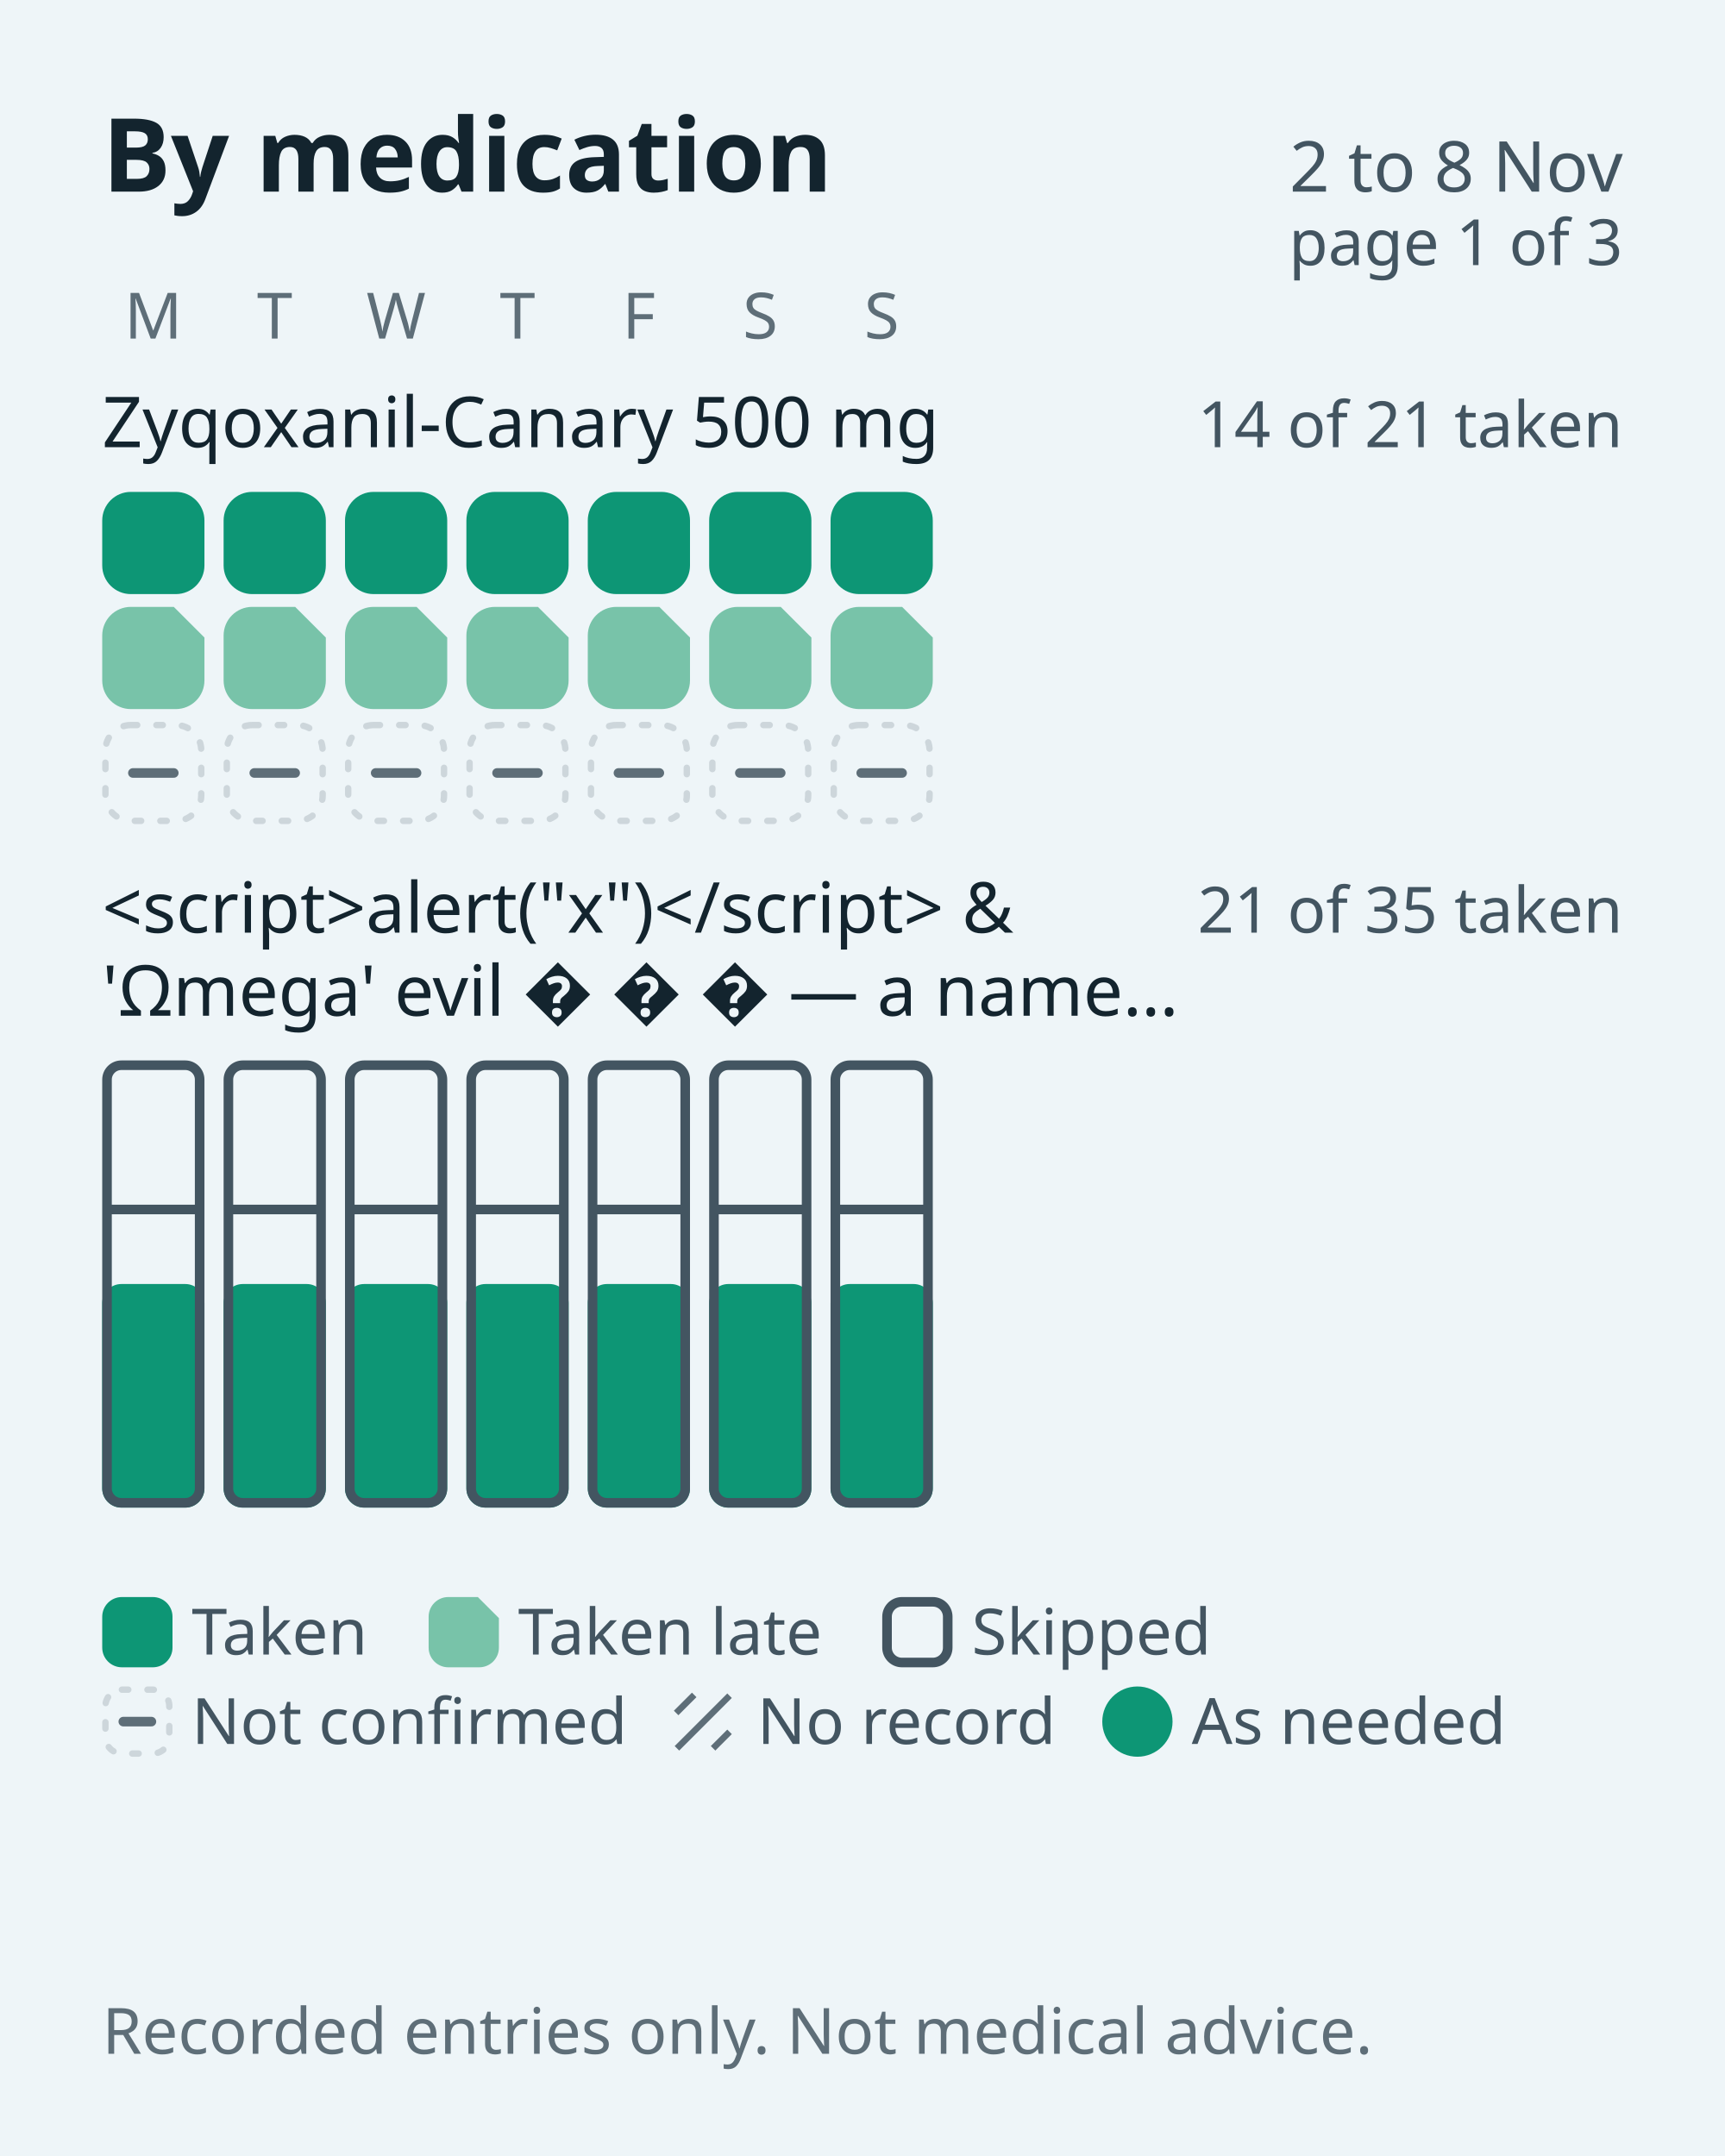
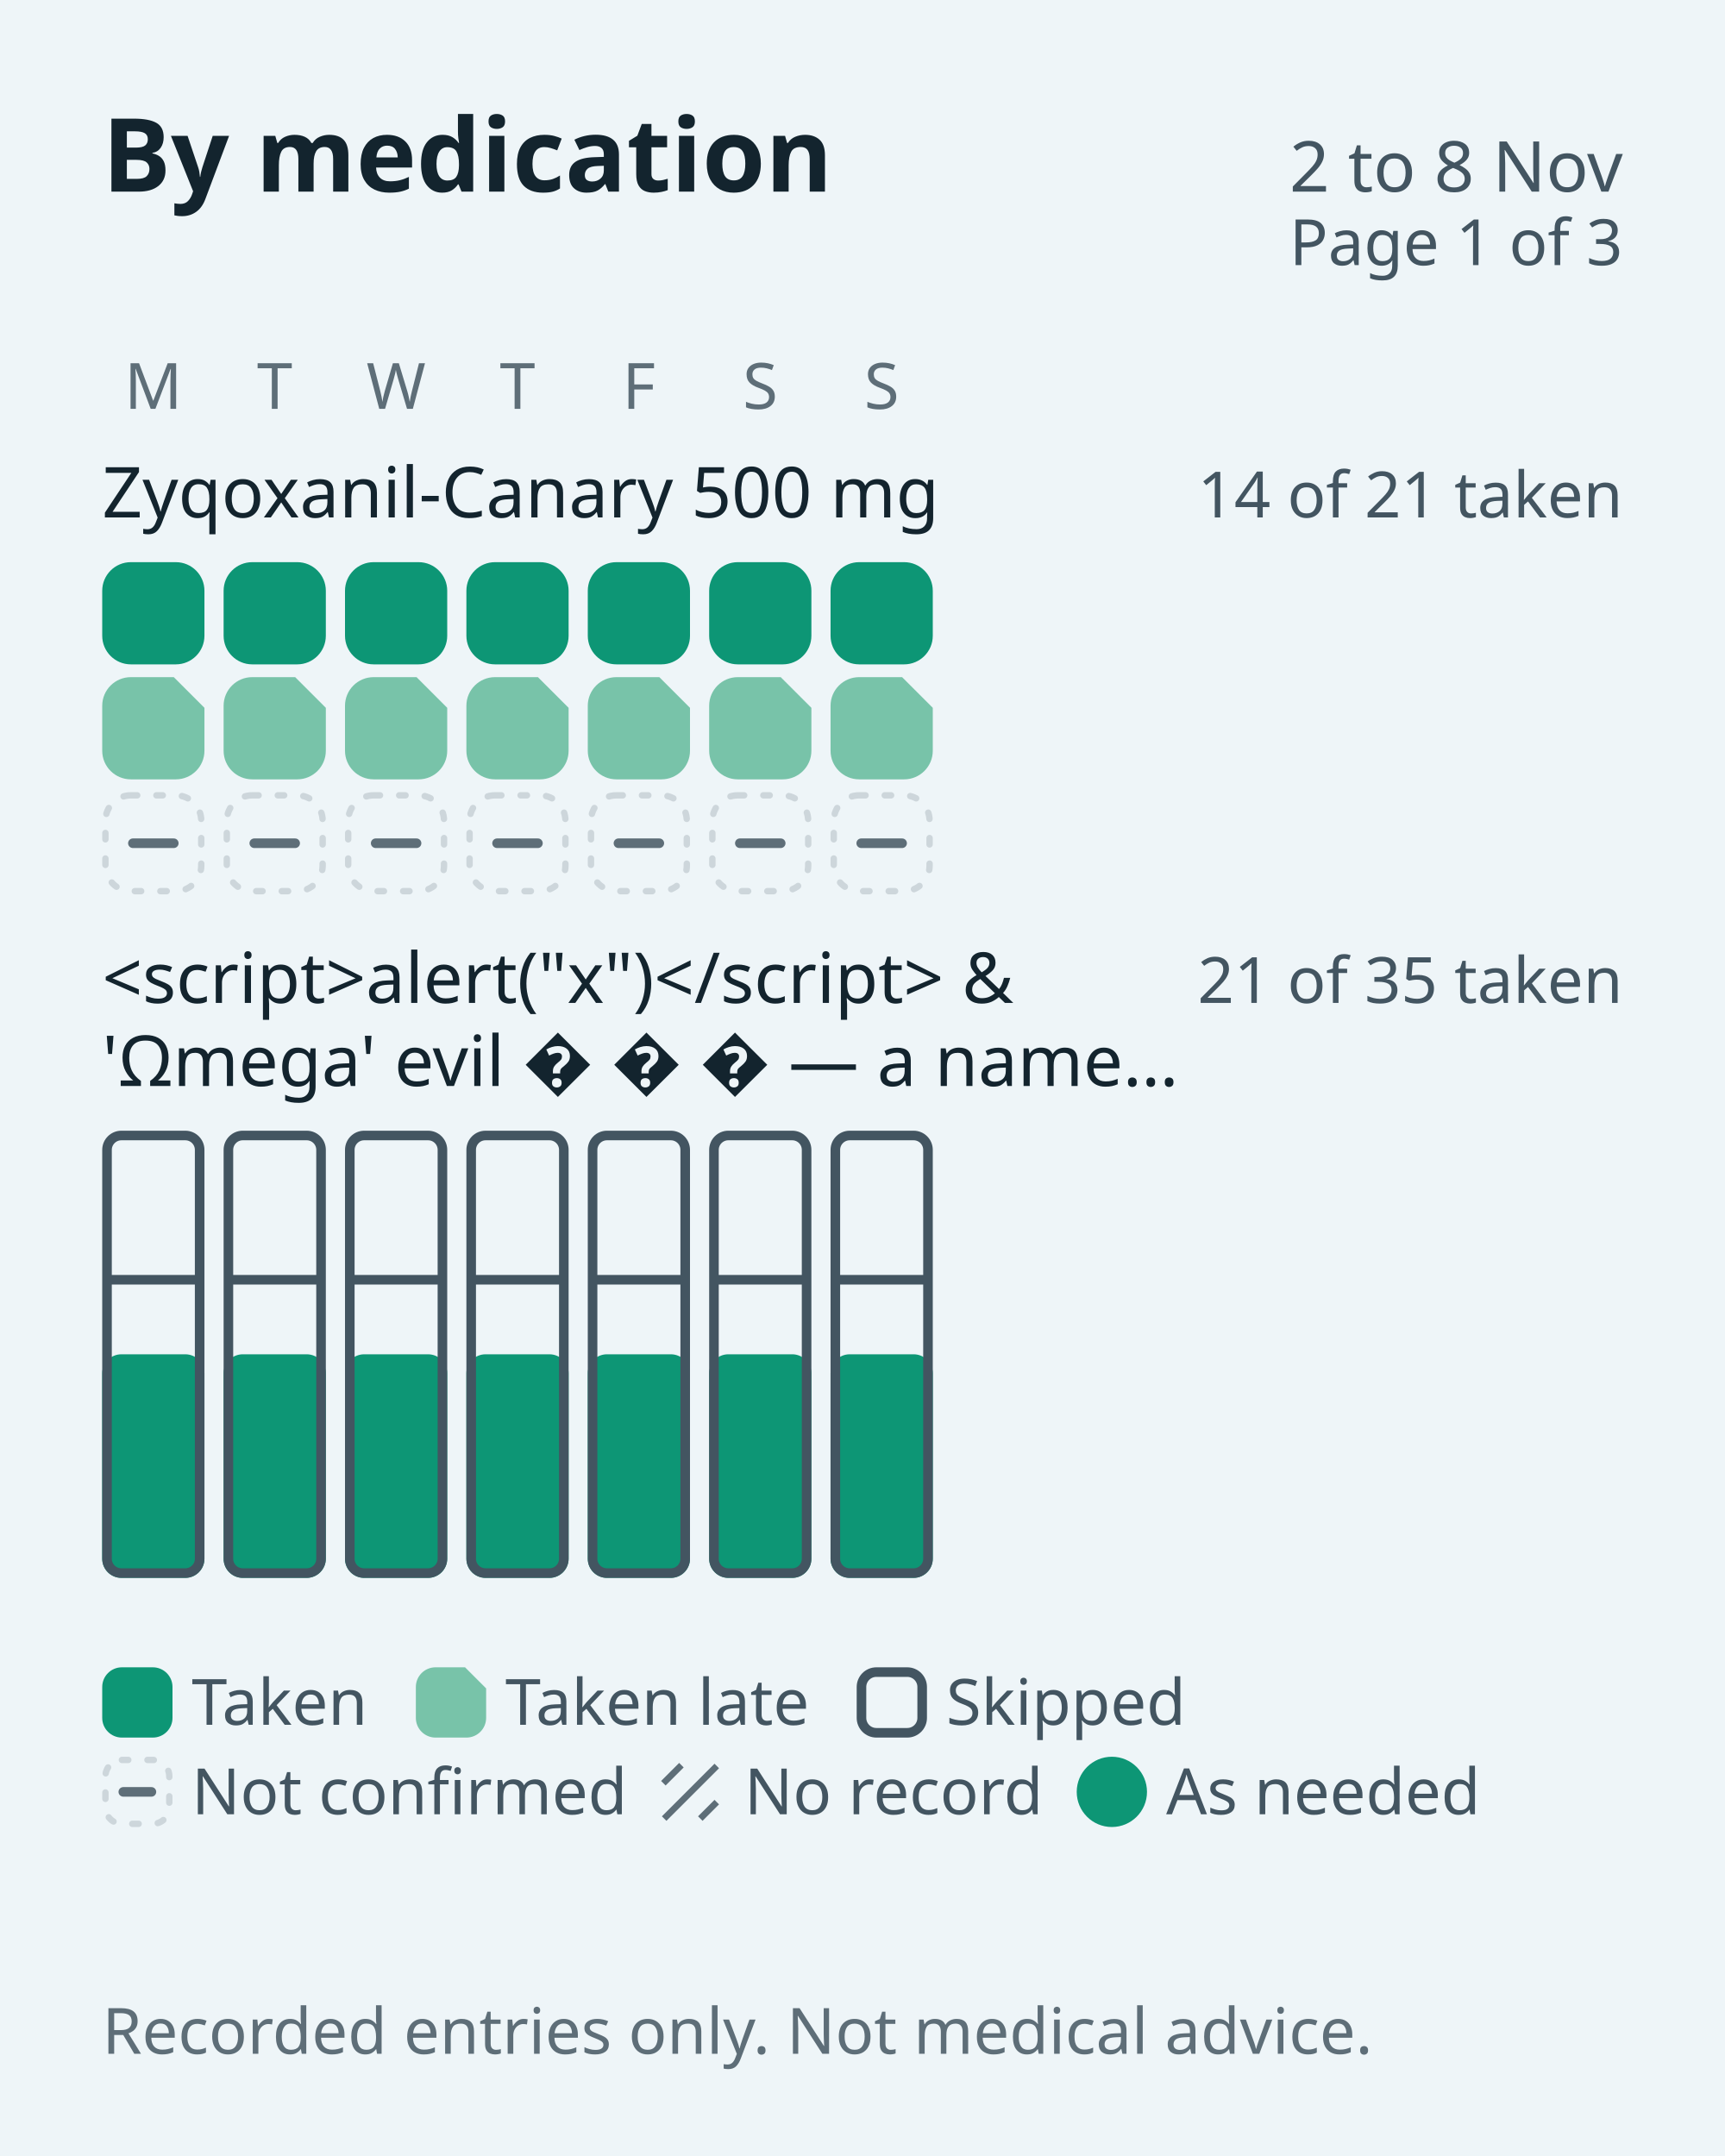
<svg xmlns="http://www.w3.org/2000/svg" width="1080" height="1350" viewBox="0 0 1080 1350">
  <rect width="1080" height="1350" fill="#eef5f8" />
  <text x="64" y="120" font-family="Geologica" font-weight="600" font-size="64" fill="#13242e">By medication</text>
  <text x="1016" y="120" font-family="IBM Plex Sans" font-weight="500" font-size="44" fill="#435561" text-anchor="end">2 to 8 Nov</text>
-   <text x="96" y="212" font-family="IBM Plex Sans" font-weight="500" font-size="40" fill="#5e6e78" text-anchor="middle">M</text>
-   <text x="172" y="212" font-family="IBM Plex Sans" font-weight="500" font-size="40" fill="#5e6e78" text-anchor="middle">T</text>
-   <text x="248" y="212" font-family="IBM Plex Sans" font-weight="500" font-size="40" fill="#5e6e78" text-anchor="middle">W</text>
-   <text x="324" y="212" font-family="IBM Plex Sans" font-weight="500" font-size="40" fill="#5e6e78" text-anchor="middle">T</text>
-   <text x="400" y="212" font-family="IBM Plex Sans" font-weight="500" font-size="40" fill="#5e6e78" text-anchor="middle">F</text>
-   <text x="476" y="212" font-family="IBM Plex Sans" font-weight="500" font-size="40" fill="#5e6e78" text-anchor="middle">S</text>
-   <text x="552" y="212" font-family="IBM Plex Sans" font-weight="500" font-size="40" fill="#5e6e78" text-anchor="middle">S</text>
-   <text x="64" y="280" font-family="IBM Plex Sans" font-weight="500" font-size="44" fill="#13242e">Zyqoxanil-Canary 500 mg</text>
-   <text x="1016" y="280" font-family="IBM Plex Sans" font-weight="500" font-size="40" fill="#435561" text-anchor="end">14 of 21 taken</text>
+   <text x="96" y="256" font-family="IBM Plex Sans" font-weight="500" font-size="40" fill="#5e6e78" text-anchor="middle">M</text>
+   <text x="172" y="256" font-family="IBM Plex Sans" font-weight="500" font-size="40" fill="#5e6e78" text-anchor="middle">T</text>
+   <text x="248" y="256" font-family="IBM Plex Sans" font-weight="500" font-size="40" fill="#5e6e78" text-anchor="middle">W</text>
+   <text x="324" y="256" font-family="IBM Plex Sans" font-weight="500" font-size="40" fill="#5e6e78" text-anchor="middle">T</text>
+   <text x="400" y="256" font-family="IBM Plex Sans" font-weight="500" font-size="40" fill="#5e6e78" text-anchor="middle">F</text>
+   <text x="476" y="256" font-family="IBM Plex Sans" font-weight="500" font-size="40" fill="#5e6e78" text-anchor="middle">S</text>
+   <text x="552" y="256" font-family="IBM Plex Sans" font-weight="500" font-size="40" fill="#5e6e78" text-anchor="middle">S</text>
+   <text x="64" y="324" font-family="IBM Plex Sans" font-weight="500" font-size="44" fill="#13242e">Zyqoxanil-Canary 500 mg</text>
+   <text x="1016" y="324" font-family="IBM Plex Sans" font-weight="500" font-size="40" fill="#435561" text-anchor="end">14 of 21 taken</text>
  <g>
-     <rect x="64" y="308" width="64" height="64" rx="17.92" fill="#0d9675" />
+     <rect x="64" y="352" width="64" height="64" rx="17.92" fill="#0d9675" />
  </g>
  <g>
-     <path d="M81.92 380 L108.8 380 L128 399.2 L128 426.08 A17.92 17.92 0 0 1 110.08 444 L81.92 444 A17.92 17.92 0 0 1 64 426.08 L64 397.92 A17.92 17.92 0 0 1 81.92 380 Z" fill="#78c3a9" />
+     <path d="M81.92 424 L108.8 424 L128 443.2 L128 470.08 A17.92 17.92 0 0 1 110.08 488 L81.92 488 A17.92 17.92 0 0 1 64 470.08 L64 441.92 A17.92 17.92 0 0 1 81.92 424 Z" fill="#78c3a9" />
  </g>
  <g>
-     <rect x="66" y="454" width="60" height="60" rx="15.92" fill="none" stroke="#cdd6db" stroke-width="4" stroke-linecap="round" stroke-linejoin="round" stroke-dasharray="4 12" />
-     <line x1="83.2" y1="484" x2="108.8" y2="484" stroke="#5e6e78" stroke-width="6" stroke-linecap="round" stroke-linejoin="round" />
+     <rect x="66" y="498" width="60" height="60" rx="15.92" fill="none" stroke="#cdd6db" stroke-width="4" stroke-linecap="round" stroke-linejoin="round" stroke-dasharray="4 12" />
+     <line x1="83.2" y1="528" x2="108.8" y2="528" stroke="#5e6e78" stroke-width="6" stroke-linecap="round" stroke-linejoin="round" />
  </g>
  <g>
-     <rect x="140" y="308" width="64" height="64" rx="17.92" fill="#0d9675" />
+     <rect x="140" y="352" width="64" height="64" rx="17.92" fill="#0d9675" />
  </g>
  <g>
-     <path d="M157.92 380 L184.8 380 L204 399.2 L204 426.08 A17.92 17.92 0 0 1 186.08 444 L157.92 444 A17.92 17.92 0 0 1 140 426.08 L140 397.92 A17.92 17.92 0 0 1 157.92 380 Z" fill="#78c3a9" />
+     <path d="M157.92 424 L184.8 424 L204 443.2 L204 470.08 A17.92 17.92 0 0 1 186.08 488 L157.92 488 A17.92 17.92 0 0 1 140 470.08 L140 441.92 A17.92 17.92 0 0 1 157.92 424 Z" fill="#78c3a9" />
  </g>
  <g>
-     <rect x="142" y="454" width="60" height="60" rx="15.92" fill="none" stroke="#cdd6db" stroke-width="4" stroke-linecap="round" stroke-linejoin="round" stroke-dasharray="4 12" />
-     <line x1="159.2" y1="484" x2="184.8" y2="484" stroke="#5e6e78" stroke-width="6" stroke-linecap="round" stroke-linejoin="round" />
+     <rect x="142" y="498" width="60" height="60" rx="15.92" fill="none" stroke="#cdd6db" stroke-width="4" stroke-linecap="round" stroke-linejoin="round" stroke-dasharray="4 12" />
+     <line x1="159.2" y1="528" x2="184.8" y2="528" stroke="#5e6e78" stroke-width="6" stroke-linecap="round" stroke-linejoin="round" />
  </g>
  <g>
-     <rect x="216" y="308" width="64" height="64" rx="17.92" fill="#0d9675" />
+     <rect x="216" y="352" width="64" height="64" rx="17.92" fill="#0d9675" />
  </g>
  <g>
-     <path d="M233.92 380 L260.8 380 L280 399.2 L280 426.08 A17.92 17.92 0 0 1 262.08 444 L233.92 444 A17.92 17.92 0 0 1 216 426.08 L216 397.92 A17.92 17.92 0 0 1 233.92 380 Z" fill="#78c3a9" />
+     <path d="M233.92 424 L260.8 424 L280 443.2 L280 470.08 A17.92 17.92 0 0 1 262.08 488 L233.92 488 A17.92 17.92 0 0 1 216 470.08 L216 441.92 A17.92 17.92 0 0 1 233.92 424 Z" fill="#78c3a9" />
  </g>
  <g>
-     <rect x="218" y="454" width="60" height="60" rx="15.92" fill="none" stroke="#cdd6db" stroke-width="4" stroke-linecap="round" stroke-linejoin="round" stroke-dasharray="4 12" />
-     <line x1="235.2" y1="484" x2="260.8" y2="484" stroke="#5e6e78" stroke-width="6" stroke-linecap="round" stroke-linejoin="round" />
+     <rect x="218" y="498" width="60" height="60" rx="15.92" fill="none" stroke="#cdd6db" stroke-width="4" stroke-linecap="round" stroke-linejoin="round" stroke-dasharray="4 12" />
+     <line x1="235.2" y1="528" x2="260.8" y2="528" stroke="#5e6e78" stroke-width="6" stroke-linecap="round" stroke-linejoin="round" />
  </g>
  <g>
-     <rect x="292" y="308" width="64" height="64" rx="17.92" fill="#0d9675" />
+     <rect x="292" y="352" width="64" height="64" rx="17.92" fill="#0d9675" />
  </g>
  <g>
-     <path d="M309.92 380 L336.8 380 L356 399.2 L356 426.08 A17.92 17.92 0 0 1 338.08 444 L309.92 444 A17.92 17.92 0 0 1 292 426.08 L292 397.92 A17.92 17.92 0 0 1 309.92 380 Z" fill="#78c3a9" />
+     <path d="M309.92 424 L336.8 424 L356 443.2 L356 470.08 A17.92 17.92 0 0 1 338.08 488 L309.92 488 A17.92 17.92 0 0 1 292 470.08 L292 441.92 A17.92 17.92 0 0 1 309.92 424 Z" fill="#78c3a9" />
  </g>
  <g>
-     <rect x="294" y="454" width="60" height="60" rx="15.92" fill="none" stroke="#cdd6db" stroke-width="4" stroke-linecap="round" stroke-linejoin="round" stroke-dasharray="4 12" />
-     <line x1="311.2" y1="484" x2="336.8" y2="484" stroke="#5e6e78" stroke-width="6" stroke-linecap="round" stroke-linejoin="round" />
+     <rect x="294" y="498" width="60" height="60" rx="15.92" fill="none" stroke="#cdd6db" stroke-width="4" stroke-linecap="round" stroke-linejoin="round" stroke-dasharray="4 12" />
+     <line x1="311.2" y1="528" x2="336.8" y2="528" stroke="#5e6e78" stroke-width="6" stroke-linecap="round" stroke-linejoin="round" />
  </g>
  <g>
-     <rect x="368" y="308" width="64" height="64" rx="17.92" fill="#0d9675" />
+     <rect x="368" y="352" width="64" height="64" rx="17.92" fill="#0d9675" />
  </g>
  <g>
-     <path d="M385.92 380 L412.8 380 L432 399.2 L432 426.08 A17.92 17.92 0 0 1 414.08 444 L385.92 444 A17.92 17.92 0 0 1 368 426.08 L368 397.92 A17.92 17.92 0 0 1 385.92 380 Z" fill="#78c3a9" />
+     <path d="M385.92 424 L412.8 424 L432 443.2 L432 470.08 A17.92 17.92 0 0 1 414.08 488 L385.92 488 A17.92 17.92 0 0 1 368 470.08 L368 441.92 A17.92 17.92 0 0 1 385.92 424 Z" fill="#78c3a9" />
  </g>
  <g>
-     <rect x="370" y="454" width="60" height="60" rx="15.92" fill="none" stroke="#cdd6db" stroke-width="4" stroke-linecap="round" stroke-linejoin="round" stroke-dasharray="4 12" />
-     <line x1="387.2" y1="484" x2="412.8" y2="484" stroke="#5e6e78" stroke-width="6" stroke-linecap="round" stroke-linejoin="round" />
+     <rect x="370" y="498" width="60" height="60" rx="15.92" fill="none" stroke="#cdd6db" stroke-width="4" stroke-linecap="round" stroke-linejoin="round" stroke-dasharray="4 12" />
+     <line x1="387.2" y1="528" x2="412.8" y2="528" stroke="#5e6e78" stroke-width="6" stroke-linecap="round" stroke-linejoin="round" />
  </g>
  <g>
-     <rect x="444" y="308" width="64" height="64" rx="17.92" fill="#0d9675" />
+     <rect x="444" y="352" width="64" height="64" rx="17.92" fill="#0d9675" />
  </g>
  <g>
-     <path d="M461.92 380 L488.8 380 L508 399.2 L508 426.08 A17.92 17.92 0 0 1 490.08 444 L461.92 444 A17.92 17.92 0 0 1 444 426.08 L444 397.92 A17.92 17.92 0 0 1 461.92 380 Z" fill="#78c3a9" />
+     <path d="M461.92 424 L488.8 424 L508 443.2 L508 470.08 A17.92 17.92 0 0 1 490.08 488 L461.92 488 A17.92 17.92 0 0 1 444 470.08 L444 441.92 A17.92 17.92 0 0 1 461.92 424 Z" fill="#78c3a9" />
  </g>
  <g>
-     <rect x="446" y="454" width="60" height="60" rx="15.92" fill="none" stroke="#cdd6db" stroke-width="4" stroke-linecap="round" stroke-linejoin="round" stroke-dasharray="4 12" />
-     <line x1="463.2" y1="484" x2="488.8" y2="484" stroke="#5e6e78" stroke-width="6" stroke-linecap="round" stroke-linejoin="round" />
+     <rect x="446" y="498" width="60" height="60" rx="15.92" fill="none" stroke="#cdd6db" stroke-width="4" stroke-linecap="round" stroke-linejoin="round" stroke-dasharray="4 12" />
+     <line x1="463.2" y1="528" x2="488.8" y2="528" stroke="#5e6e78" stroke-width="6" stroke-linecap="round" stroke-linejoin="round" />
  </g>
  <g>
-     <rect x="520" y="308" width="64" height="64" rx="17.92" fill="#0d9675" />
+     <rect x="520" y="352" width="64" height="64" rx="17.92" fill="#0d9675" />
  </g>
  <g>
-     <path d="M537.92 380 L564.8 380 L584 399.2 L584 426.08 A17.92 17.92 0 0 1 566.08 444 L537.92 444 A17.92 17.92 0 0 1 520 426.08 L520 397.92 A17.92 17.92 0 0 1 537.92 380 Z" fill="#78c3a9" />
+     <path d="M537.92 424 L564.8 424 L584 443.2 L584 470.08 A17.92 17.92 0 0 1 566.08 488 L537.92 488 A17.92 17.92 0 0 1 520 470.08 L520 441.92 A17.92 17.92 0 0 1 537.92 424 Z" fill="#78c3a9" />
  </g>
  <g>
-     <rect x="522" y="454" width="60" height="60" rx="15.92" fill="none" stroke="#cdd6db" stroke-width="4" stroke-linecap="round" stroke-linejoin="round" stroke-dasharray="4 12" />
-     <line x1="539.2" y1="484" x2="564.8" y2="484" stroke="#5e6e78" stroke-width="6" stroke-linecap="round" stroke-linejoin="round" />
+     <rect x="522" y="498" width="60" height="60" rx="15.92" fill="none" stroke="#cdd6db" stroke-width="4" stroke-linecap="round" stroke-linejoin="round" stroke-dasharray="4 12" />
+     <line x1="539.2" y1="528" x2="564.8" y2="528" stroke="#5e6e78" stroke-width="6" stroke-linecap="round" stroke-linejoin="round" />
  </g>
-   <text x="64" y="584" font-family="IBM Plex Sans Condensed" font-weight="500" font-size="44" fill="#13242e">&lt;script&gt;alert("x")&lt;/script&gt; &amp;</text>
-   <text x="64" y="636" font-family="IBM Plex Sans Condensed" font-weight="500" font-size="44" fill="#13242e">'Ωmega' evil � � � — a name…</text>
-   <text x="1016" y="584" font-family="IBM Plex Sans" font-weight="500" font-size="40" fill="#435561" text-anchor="end">21 of 35 taken</text>
+   <text x="64" y="628" font-family="IBM Plex Sans Condensed" font-weight="500" font-size="44" fill="#13242e">&lt;script&gt;alert("x")&lt;/script&gt; &amp;</text>
+   <text x="64" y="680" font-family="IBM Plex Sans Condensed" font-weight="500" font-size="44" fill="#13242e">'Ωmega' evil � � � — a name…</text>
+   <text x="1016" y="628" font-family="IBM Plex Sans" font-weight="500" font-size="40" fill="#435561" text-anchor="end">21 of 35 taken</text>
  <g>
-     <rect x="64" y="804" width="64" height="140" rx="12" fill="#0d9675" />
-     <line x1="67" y1="757.33" x2="125" y2="757.33" stroke="#435561" stroke-width="6" />
-     <rect x="67" y="667" width="58" height="274" rx="9" fill="none" stroke="#435561" stroke-width="6" />
+     <rect x="64" y="848" width="64" height="140" rx="12" fill="#0d9675" />
+     <line x1="67" y1="801.33" x2="125" y2="801.33" stroke="#435561" stroke-width="6" />
+     <rect x="67" y="711" width="58" height="274" rx="9" fill="none" stroke="#435561" stroke-width="6" />
  </g>
  <g>
-     <rect x="140" y="804" width="64" height="140" rx="12" fill="#0d9675" />
-     <line x1="143" y1="757.33" x2="201" y2="757.33" stroke="#435561" stroke-width="6" />
-     <rect x="143" y="667" width="58" height="274" rx="9" fill="none" stroke="#435561" stroke-width="6" />
+     <rect x="140" y="848" width="64" height="140" rx="12" fill="#0d9675" />
+     <line x1="143" y1="801.33" x2="201" y2="801.33" stroke="#435561" stroke-width="6" />
+     <rect x="143" y="711" width="58" height="274" rx="9" fill="none" stroke="#435561" stroke-width="6" />
  </g>
  <g>
-     <rect x="216" y="804" width="64" height="140" rx="12" fill="#0d9675" />
-     <line x1="219" y1="757.33" x2="277" y2="757.33" stroke="#435561" stroke-width="6" />
-     <rect x="219" y="667" width="58" height="274" rx="9" fill="none" stroke="#435561" stroke-width="6" />
+     <rect x="216" y="848" width="64" height="140" rx="12" fill="#0d9675" />
+     <line x1="219" y1="801.33" x2="277" y2="801.33" stroke="#435561" stroke-width="6" />
+     <rect x="219" y="711" width="58" height="274" rx="9" fill="none" stroke="#435561" stroke-width="6" />
  </g>
  <g>
-     <rect x="292" y="804" width="64" height="140" rx="12" fill="#0d9675" />
-     <line x1="295" y1="757.33" x2="353" y2="757.33" stroke="#435561" stroke-width="6" />
-     <rect x="295" y="667" width="58" height="274" rx="9" fill="none" stroke="#435561" stroke-width="6" />
+     <rect x="292" y="848" width="64" height="140" rx="12" fill="#0d9675" />
+     <line x1="295" y1="801.33" x2="353" y2="801.33" stroke="#435561" stroke-width="6" />
+     <rect x="295" y="711" width="58" height="274" rx="9" fill="none" stroke="#435561" stroke-width="6" />
  </g>
  <g>
-     <rect x="368" y="804" width="64" height="140" rx="12" fill="#0d9675" />
-     <line x1="371" y1="757.33" x2="429" y2="757.33" stroke="#435561" stroke-width="6" />
-     <rect x="371" y="667" width="58" height="274" rx="9" fill="none" stroke="#435561" stroke-width="6" />
+     <rect x="368" y="848" width="64" height="140" rx="12" fill="#0d9675" />
+     <line x1="371" y1="801.33" x2="429" y2="801.33" stroke="#435561" stroke-width="6" />
+     <rect x="371" y="711" width="58" height="274" rx="9" fill="none" stroke="#435561" stroke-width="6" />
  </g>
  <g>
-     <rect x="444" y="804" width="64" height="140" rx="12" fill="#0d9675" />
-     <line x1="447" y1="757.33" x2="505" y2="757.33" stroke="#435561" stroke-width="6" />
-     <rect x="447" y="667" width="58" height="274" rx="9" fill="none" stroke="#435561" stroke-width="6" />
+     <rect x="444" y="848" width="64" height="140" rx="12" fill="#0d9675" />
+     <line x1="447" y1="801.33" x2="505" y2="801.33" stroke="#435561" stroke-width="6" />
+     <rect x="447" y="711" width="58" height="274" rx="9" fill="none" stroke="#435561" stroke-width="6" />
  </g>
  <g>
-     <rect x="520" y="804" width="64" height="140" rx="12" fill="#0d9675" />
-     <line x1="523" y1="757.33" x2="581" y2="757.33" stroke="#435561" stroke-width="6" />
-     <rect x="523" y="667" width="58" height="274" rx="9" fill="none" stroke="#435561" stroke-width="6" />
+     <rect x="520" y="848" width="64" height="140" rx="12" fill="#0d9675" />
+     <line x1="523" y1="801.33" x2="581" y2="801.33" stroke="#435561" stroke-width="6" />
+     <rect x="523" y="711" width="58" height="274" rx="9" fill="none" stroke="#435561" stroke-width="6" />
  </g>
  <g>
-     <rect x="64" y="1000" width="44" height="44" rx="12.32" fill="#0d9675" />
+     <rect x="64" y="1044" width="44" height="44" rx="12.32" fill="#0d9675" />
  </g>
-   <text x="120" y="1036" font-family="IBM Plex Sans" font-weight="500" font-size="40" fill="#435561">Taken</text>
+   <text x="120" y="1080" font-family="IBM Plex Sans" font-weight="500" font-size="40" fill="#435561">Taken</text>
  <g>
-     <path d="M280.68 1000 L299.16 1000 L312.36 1013.2 L312.36 1031.68 A12.32 12.32 0 0 1 300.04 1044 L280.68 1044 A12.32 12.32 0 0 1 268.36 1031.68 L268.36 1012.32 A12.32 12.32 0 0 1 280.68 1000 Z" fill="#78c3a9" />
+     <path d="M272.68 1044 L291.16 1044 L304.36 1057.2 L304.36 1075.68 A12.32 12.32 0 0 1 292.04 1088 L272.68 1088 A12.32 12.32 0 0 1 260.36 1075.68 L260.36 1056.32 A12.32 12.32 0 0 1 272.68 1044 Z" fill="#78c3a9" />
  </g>
-   <text x="324.36" y="1036" font-family="IBM Plex Sans" font-weight="500" font-size="40" fill="#435561">Taken late</text>
+   <text x="316.36" y="1080" font-family="IBM Plex Sans" font-weight="500" font-size="40" fill="#435561">Taken late</text>
  <g>
-     <rect x="555.36" y="1003" width="38" height="38" rx="9.32" fill="none" stroke="#435561" stroke-width="6" />
+     <rect x="539.36" y="1047" width="38" height="38" rx="9.32" fill="none" stroke="#435561" stroke-width="6" />
  </g>
-   <text x="608.36" y="1036" font-family="IBM Plex Sans" font-weight="500" font-size="40" fill="#435561">Skipped</text>
+   <text x="592.36" y="1080" font-family="IBM Plex Sans" font-weight="500" font-size="40" fill="#435561">Skipped</text>
  <g>
-     <rect x="66" y="1058" width="40" height="40" rx="10.32" fill="none" stroke="#cdd6db" stroke-width="4" stroke-linecap="round" stroke-linejoin="round" stroke-dasharray="4 12" />
-     <line x1="77.2" y1="1078" x2="94.8" y2="1078" stroke="#5e6e78" stroke-width="6" stroke-linecap="round" stroke-linejoin="round" />
+     <rect x="66" y="1102" width="40" height="40" rx="10.32" fill="none" stroke="#cdd6db" stroke-width="4" stroke-linecap="round" stroke-linejoin="round" stroke-dasharray="4 12" />
+     <line x1="77.2" y1="1122" x2="94.8" y2="1122" stroke="#5e6e78" stroke-width="6" stroke-linecap="round" stroke-linejoin="round" />
  </g>
-   <text x="120" y="1092" font-family="IBM Plex Sans" font-weight="500" font-size="40" fill="#435561">Not confirmed</text>
+   <text x="120" y="1136" font-family="IBM Plex Sans" font-weight="500" font-size="40" fill="#435561">Not confirmed</text>
  <g>
-     <line x1="423.32" y1="1072.59" x2="434.63" y2="1061.28" stroke="#5e6e78" stroke-width="4" />
-     <line x1="423.82" y1="1094.72" x2="456.76" y2="1061.78" stroke="#5e6e78" stroke-width="4" />
-     <line x1="446.45" y1="1094.72" x2="456.76" y2="1084.41" stroke="#5e6e78" stroke-width="4" />
+     <line x1="415.32" y1="1116.59" x2="426.63" y2="1105.28" stroke="#5e6e78" stroke-width="4" />
+     <line x1="415.82" y1="1138.72" x2="448.76" y2="1105.78" stroke="#5e6e78" stroke-width="4" />
+     <line x1="438.45" y1="1138.72" x2="448.76" y2="1128.41" stroke="#5e6e78" stroke-width="4" />
  </g>
-   <text x="474.04" y="1092" font-family="IBM Plex Sans" font-weight="500" font-size="40" fill="#435561">No record</text>
+   <text x="466.04" y="1136" font-family="IBM Plex Sans" font-weight="500" font-size="40" fill="#435561">No record</text>
  <g>
-     <circle cx="712.12" cy="1078" r="22" fill="#0d9675" />
+     <circle cx="696.12" cy="1122" r="22" fill="#0d9675" />
  </g>
-   <text x="746.12" y="1092" font-family="IBM Plex Sans" font-weight="500" font-size="40" fill="#435561">As needed</text>
-   <text x="1016" y="166" font-family="IBM Plex Sans" font-weight="500" font-size="40" fill="#435561" text-anchor="end">page 1 of 3</text>
+   <text x="730.12" y="1136" font-family="IBM Plex Sans" font-weight="500" font-size="40" fill="#435561">As needed</text>
+   <text x="1016" y="166" font-family="IBM Plex Sans" font-weight="500" font-size="40" fill="#435561" text-anchor="end">Page 1 of 3</text>
  <text x="64" y="1286" font-family="IBM Plex Sans" font-weight="500" font-size="40" fill="#5e6e78">Recorded entries only. Not medical advice.</text>
</svg>
